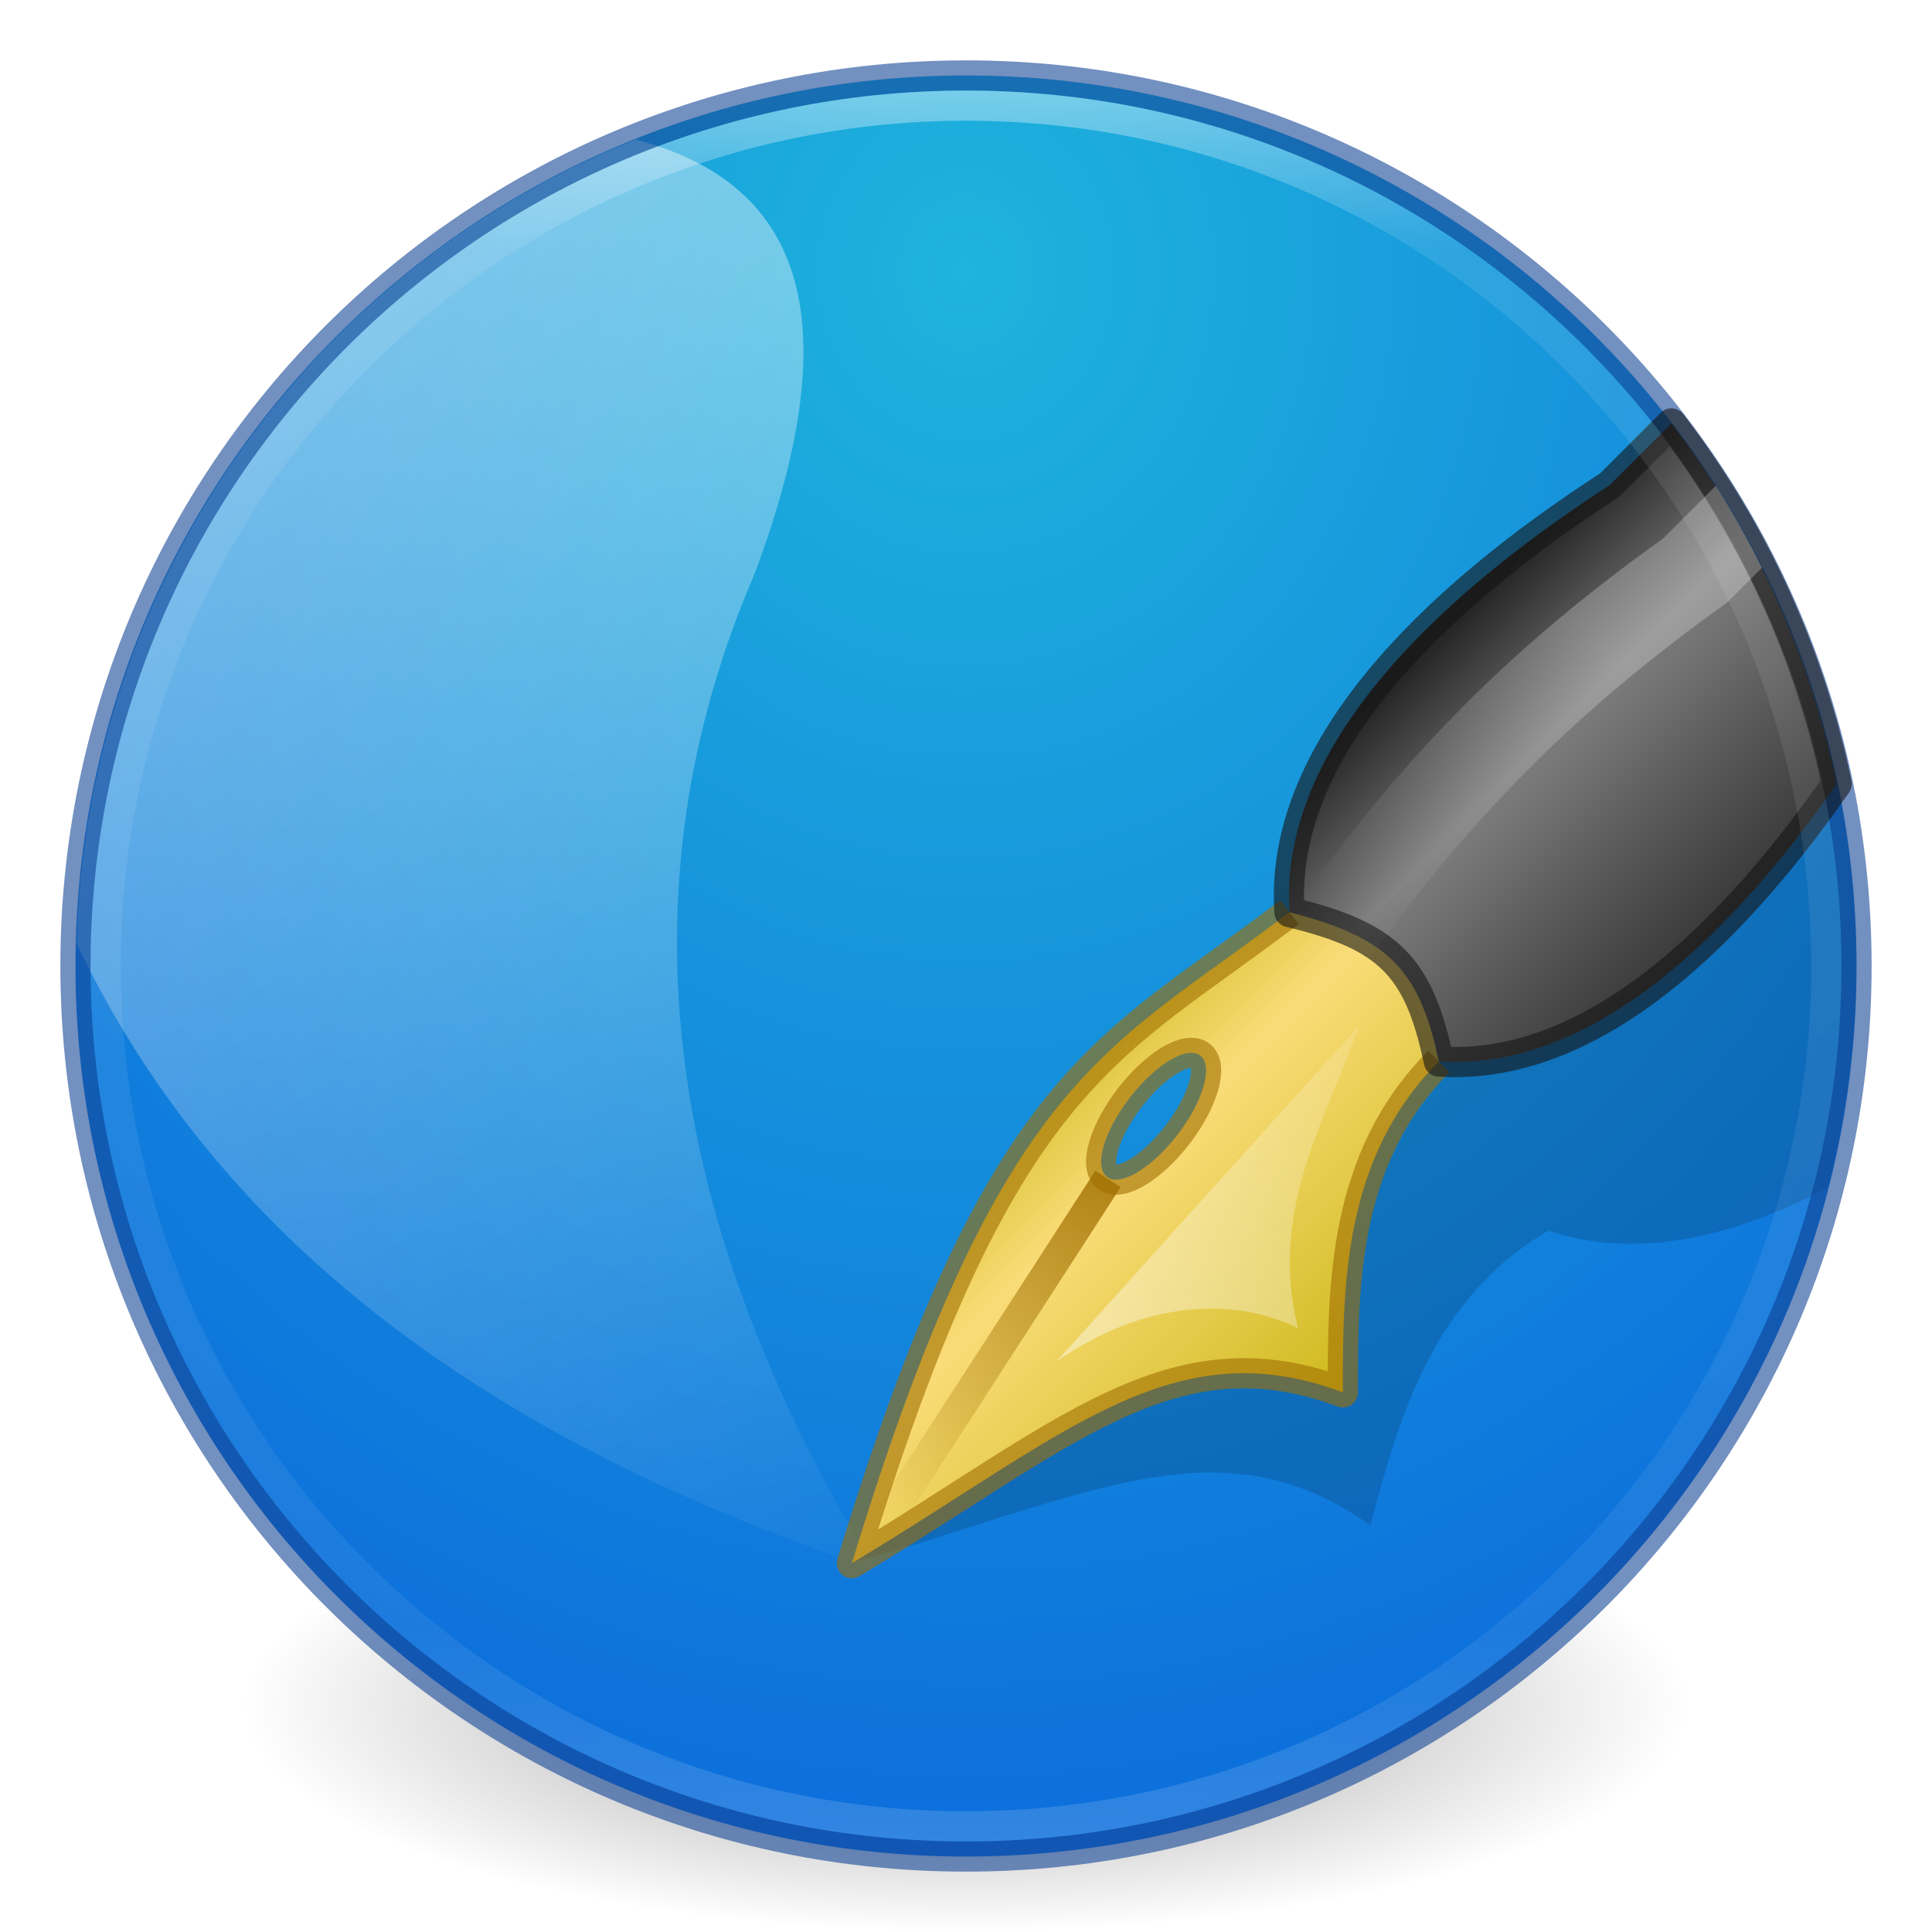
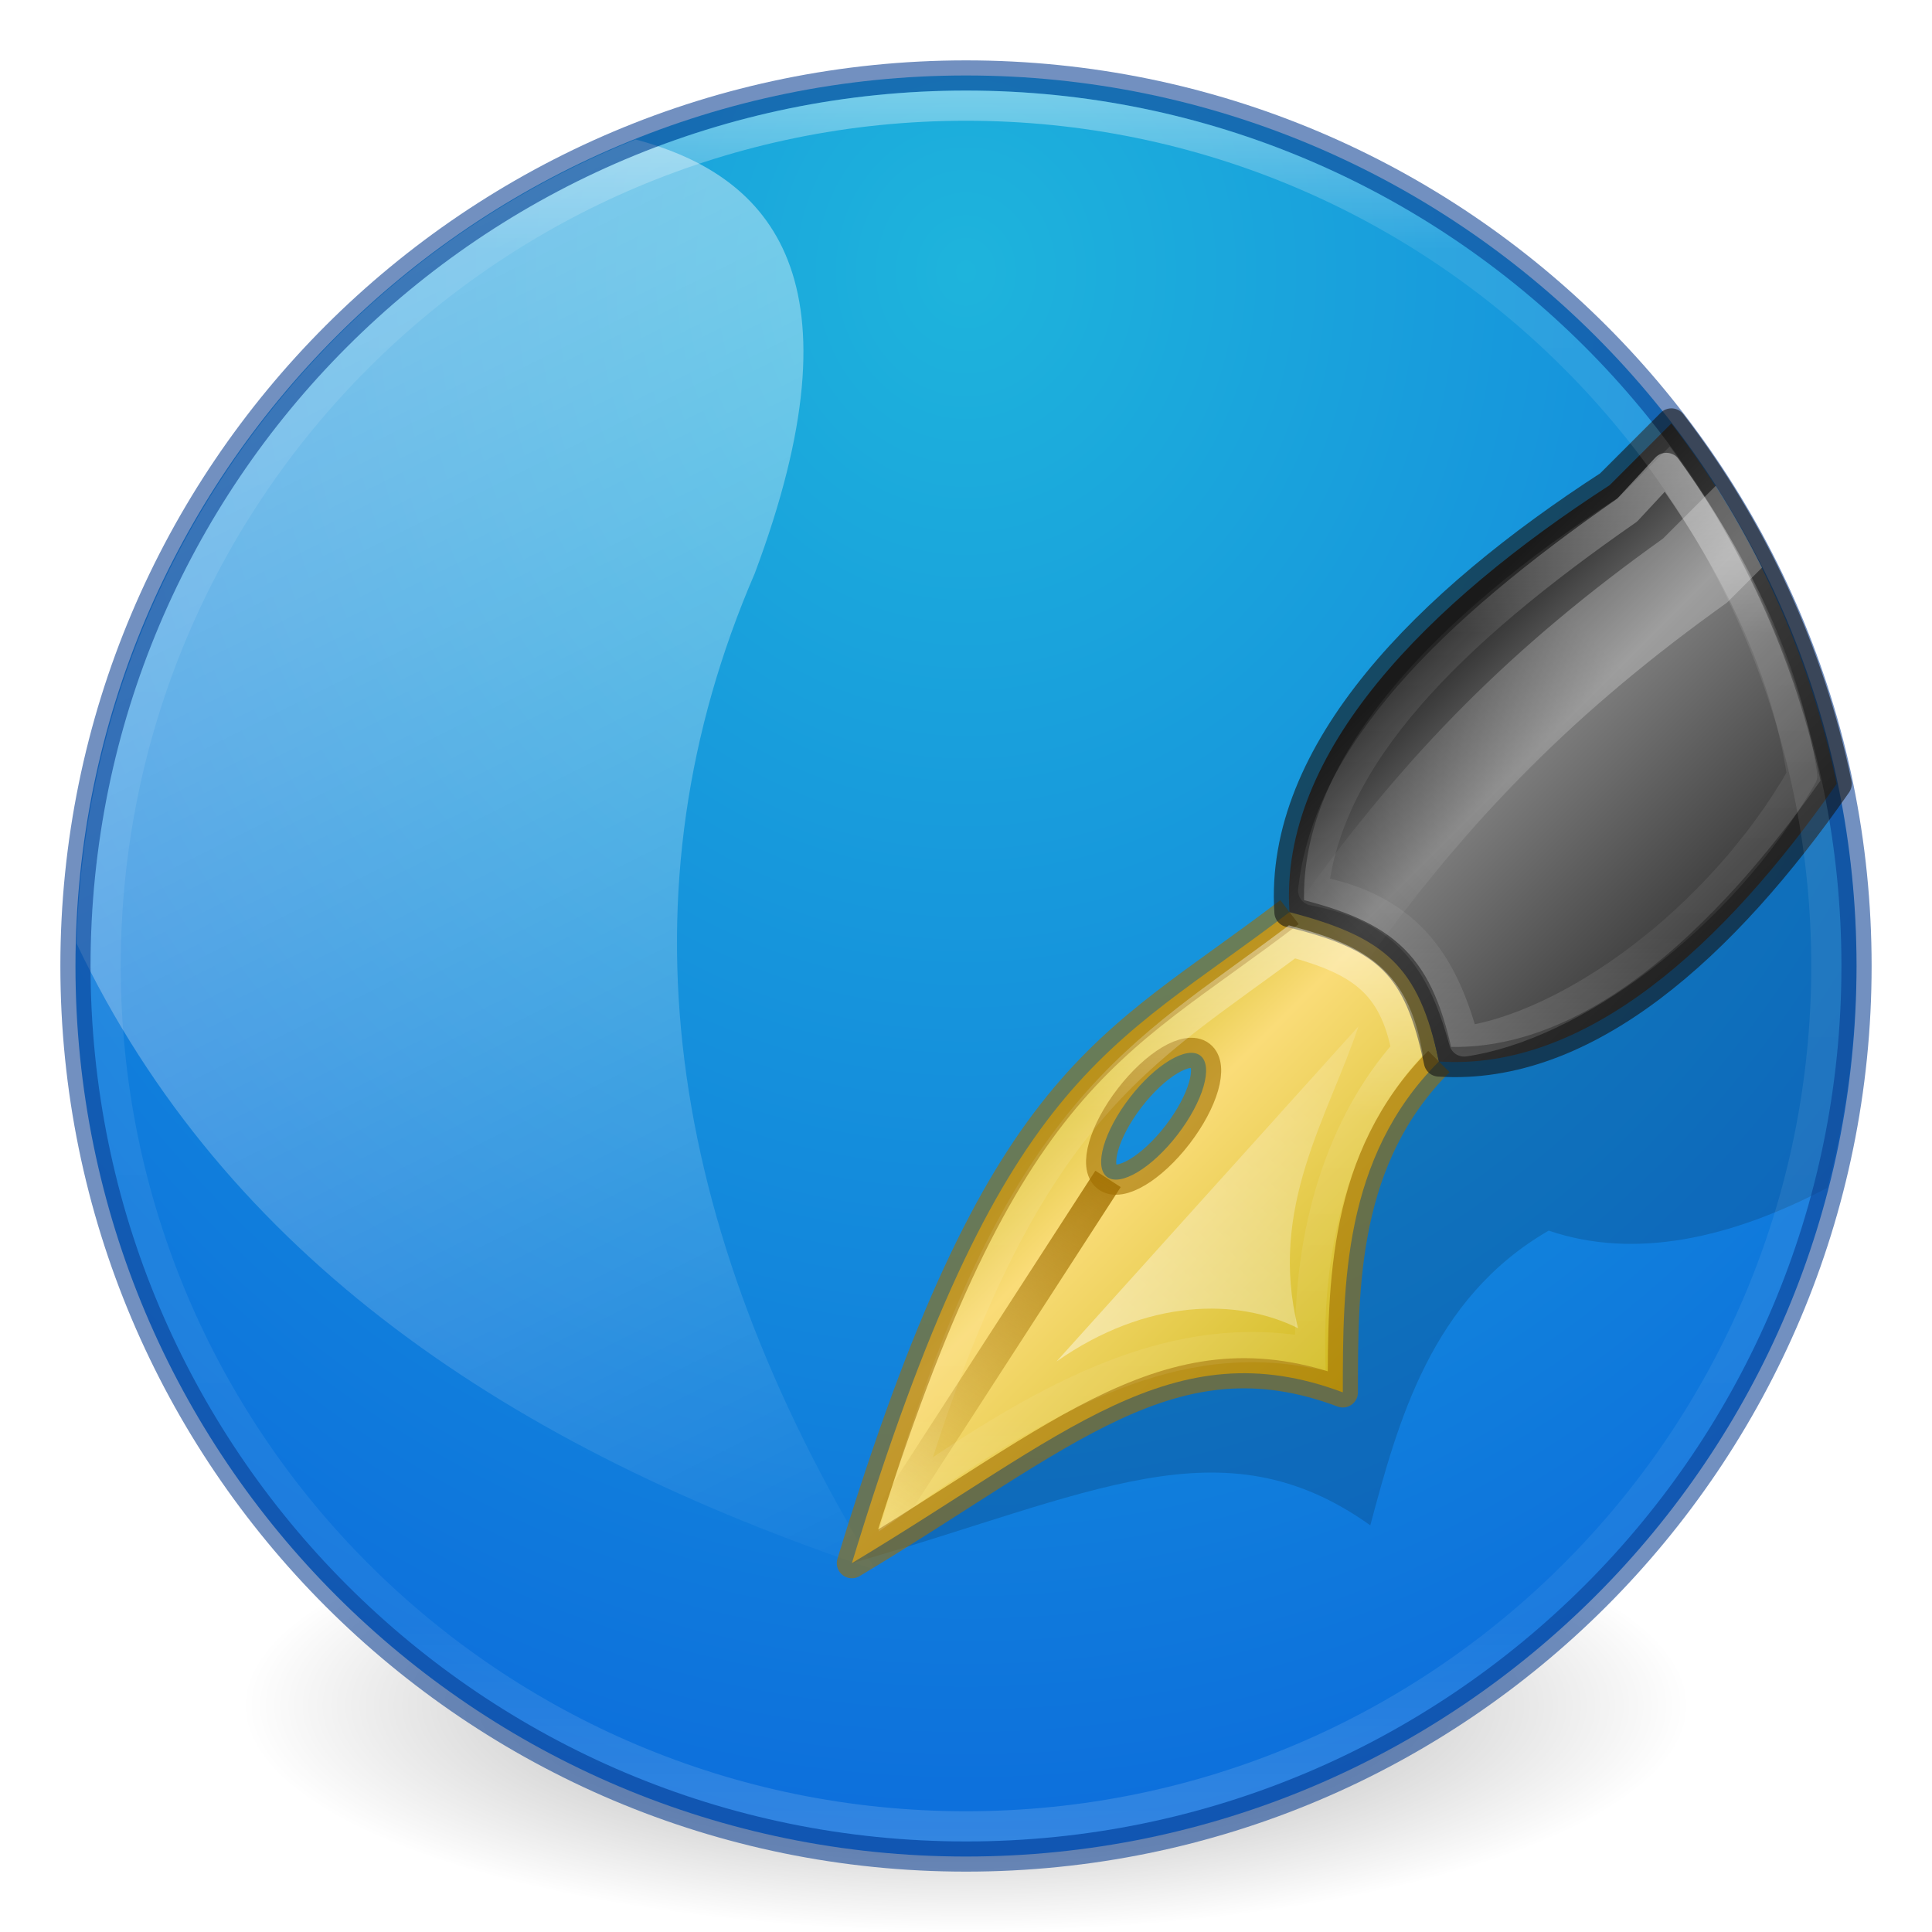
<svg xmlns="http://www.w3.org/2000/svg" xmlns:xlink="http://www.w3.org/1999/xlink" width="64" height="64" id="svg2" version="1.1">
  <defs id="defs4">
+     <linearGradient id="linearGradient4216">
+       <stop id="stop4218" offset="0" style="stop-color:#ffffff;stop-opacity:1;" />
+       <stop style="stop-color:#ffffff;stop-opacity:0.235;" offset="0.3" id="stop4220" />
+       <stop style="stop-color:#ffffff;stop-opacity:0.157;" offset="0.8" id="stop4222" />
+       <stop id="stop4224" offset="1" style="stop-color:#ffffff;stop-opacity:0.392;" />
+     </linearGradient>
    <linearGradient id="linearGradient4227">
      <stop style="stop-color:#a06e00;stop-opacity:1;" offset="0" id="stop4229" />
      <stop style="stop-color:#a06e00;stop-opacity:0;" offset="1" id="stop4231" />
    </linearGradient>
    <linearGradient id="linearGradient4207">
      <stop style="stop-color:#ffffff;stop-opacity:1;" offset="0" id="stop4209" />
      <stop style="stop-color:#ffffff;stop-opacity:0;" offset="1" id="stop4211" />
    </linearGradient>
    <linearGradient id="linearGradient4262">
      <stop style="stop-color:#c8b40f;stop-opacity:1" offset="0" id="stop4264" />
      <stop id="stop4270" offset="0.351" style="stop-color:#fadc78;stop-opacity:1" />
      <stop style="stop-color:#c8b40f;stop-opacity:1" offset="1" id="stop4266" />
    </linearGradient>
    <linearGradient id="linearGradient4250">
      <stop style="stop-color:#232323;stop-opacity:1" offset="0" id="stop4252" />
      <stop id="stop4258" offset="0.312" style="stop-color:#7d7d7d;stop-opacity:1" />
      <stop style="stop-color:#232323;stop-opacity:1" offset="1" id="stop4254" />
    </linearGradient>
    <linearGradient id="linearGradient4184">
      <stop style="stop-color:#ffffff;stop-opacity:1;" offset="0" id="stop4186" />
      <stop style="stop-color:#ffffff;stop-opacity:0;" offset="1" id="stop4188" />
    </linearGradient>
    <linearGradient id="linearGradient4177">
      <stop style="stop-color:#1eb4dc;stop-opacity:1" offset="0" id="stop4179" />
      <stop style="stop-color:#0a64dc;stop-opacity:1" offset="1" id="stop4181" />
    </linearGradient>
    <linearGradient id="linearGradient3965">
      <stop style="stop-color:#000000;stop-opacity:1;" offset="0" id="stop3967" />
      <stop style="stop-color:#000000;stop-opacity:0;" offset="1" id="stop3969" />
    </linearGradient>
    <linearGradient id="linearGradient3850">
      <stop id="stop3852" offset="0" style="stop-color:#2cc6fb;stop-opacity:1" />
      <stop id="stop3854" offset="1" style="stop-color:#2385f4;stop-opacity:1" />
    </linearGradient>
    <linearGradient id="linearGradient3796">
      <stop style="stop-color:#000000;stop-opacity:1;" offset="0" id="stop3798" />
      <stop style="stop-color:#000000;stop-opacity:0;" offset="1" id="stop3800" />
    </linearGradient>
    <linearGradient id="linearGradient3789">
      <stop style="stop-color:#000000;stop-opacity:0;" offset="0" id="stop3791" />
      <stop id="stop3797" offset="0.5" style="stop-color:#000000;stop-opacity:1;" />
      <stop style="stop-color:#000000;stop-opacity:0;" offset="1" id="stop3793" />
    </linearGradient>
    <linearGradient id="linearGradient3779">
      <stop style="stop-color:#fafafa;stop-opacity:1;" offset="0" id="stop3781" />
      <stop style="stop-color:#e1e1e1;stop-opacity:1;" offset="1" id="stop3783" />
    </linearGradient>
    <linearGradient id="linearGradient3767">
      <stop style="stop-color:#ffffff;stop-opacity:1;" offset="0" id="stop3769" />
      <stop id="stop3777" offset="0.09" style="stop-color:#ffffff;stop-opacity:0.235;" />
      <stop id="stop3775" offset="0.874" style="stop-color:#ffffff;stop-opacity:0.157;" />
      <stop style="stop-color:#ffffff;stop-opacity:0.392;" offset="1" id="stop3771" />
    </linearGradient>
    <radialGradient xlink:href="#linearGradient4177" id="radialGradient3791" cx="28.284" cy="16.321" fx="28.284" fy="16.321" r="28" gradientUnits="userSpaceOnUse" gradientTransform="matrix(5.9016086e-8,2.033898,-1.79661,2.1447804e-8,61.4301,-47.35719)" />
    <radialGradient xlink:href="#linearGradient3796" id="radialGradient3802" cx="32" cy="1044.862" fx="32" fy="1044.862" r="24" gradientTransform="matrix(1,0,0,0.3125,0,718.3428)" gradientUnits="userSpaceOnUse" />
    <linearGradient xlink:href="#linearGradient3767" id="linearGradient3814" x1="26.387" y1="3.548" x2="26.387" y2="60.502" gradientUnits="userSpaceOnUse" />
    <radialGradient xlink:href="#linearGradient3850" id="radialGradient3848" gradientUnits="userSpaceOnUse" gradientTransform="matrix(0,1,-1.009773,0,48.69533,-10.28139)" cx="42.281" cy="15.898" fx="42.281" fy="15.898" r="28" />
    <radialGradient xlink:href="#linearGradient3850" id="radialGradient3933" cx="7.5" cy="76.5" fx="7.5" fy="76.5" r="22.5" gradientUnits="userSpaceOnUse" />
    <radialGradient xlink:href="#linearGradient3850" id="radialGradient3946" gradientUnits="userSpaceOnUse" cx="7.5" cy="76.5" fx="7.5" fy="76.5" r="22.5" />
    <linearGradient xlink:href="#linearGradient3965" id="linearGradient3971" x1="32" y1="58" x2="32" y2="5.5" gradientUnits="userSpaceOnUse" />
    <radialGradient xlink:href="#linearGradient3850" id="radialGradient3987" gradientUnits="userSpaceOnUse" cx="7.5" cy="76.5" fx="7.5" fy="76.5" r="22.5" gradientTransform="matrix(1.177778,0,0,1.177778,23.16667,-58.09994)" />
    <radialGradient xlink:href="#linearGradient3850" id="radialGradient3806" cx="-45" cy="44" fx="-45" fy="44" r="25" gradientUnits="userSpaceOnUse" />
    <radialGradient xlink:href="#linearGradient3850" id="radialGradient3929" gradientUnits="userSpaceOnUse" cx="-45" cy="44" fx="-45" fy="44" r="25" />
    <linearGradient xlink:href="#linearGradient4184" id="linearGradient4190" x1="5" y1="4" x2="30" y2="54" gradientUnits="userSpaceOnUse" />
    <linearGradient xlink:href="#linearGradient4250" id="linearGradient4256" x1="24" y1="1048.862" x2="40" y2="1048.862" gradientUnits="userSpaceOnUse" gradientTransform="matrix(0.7071068,0.7071068,0.7071068,-0.7071068,-708.1343,742.8807)" />
    <linearGradient xlink:href="#linearGradient4262" id="linearGradient4268" x1="23" y1="33.75" x2="41" y2="33.75" gradientUnits="userSpaceOnUse" gradientTransform="matrix(0.7071068,0.7071068,0.7071068,-0.7071068,-9.256705,1032.365)" />
    <linearGradient xlink:href="#linearGradient4207" id="linearGradient4213" x1="36" y1="1048.362" x2="36" y2="1035.362" gradientUnits="userSpaceOnUse" gradientTransform="matrix(-0.7071068,-0.7071068,0.7071068,-0.7071068,-662.8795,788.1355)" />
    <linearGradient xlink:href="#linearGradient4227" id="linearGradient4233" x1="36" y1="1027.362" x2="32" y2="1011.362" gradientUnits="userSpaceOnUse" gradientTransform="matrix(-0.7071068,-0.7071068,0.7071068,-0.7071068,-662.8795,1776.498)" />
    <linearGradient xlink:href="#linearGradient4207" id="linearGradient4212" x1="30" y1="1039.362" x2="50" y2="1017.362" gradientUnits="userSpaceOnUse" />
+     <linearGradient xlink:href="#linearGradient4216" id="linearGradient4214" x1="52" y1="1003.362" x2="52" y2="1023.362" gradientUnits="userSpaceOnUse" />
+     <linearGradient xlink:href="#linearGradient4216" id="linearGradient4234" x1="39" y1="1019.362" x2="39" y2="1039.362" gradientUnits="userSpaceOnUse" />
  </defs>
  <g id="layer1" transform="translate(0,-988.3622)">
    <rect style="fill:url(#radialGradient3802);fill-opacity:1;stroke:none;opacity:0.4" id="rect3793" width="48" height="15" x="8" y="1037.362" />
    <path style="opacity:1;fill:url(#radialGradient3791);fill-opacity:1;stroke:none" id="path3013" d="m 60.107,32 a 28,28 0 0 1 -28,28 A 28,28 0 0 1 4.107,32 28,28 0 0 1 32.107,4 a 28,28 0 0 1 28,28 z" transform="matrix(1.053571,0,0,1.053571,-1.827168,986.648)" />
    <path style="fill:#000000;fill-opacity:1;fill-rule:evenodd;stroke:none;stroke-width:1px;stroke-linecap:butt;stroke-linejoin:miter;stroke-opacity:1;opacity:0.15" d="M 60.453 24.23 C 54.17 26.448 48.767 29.815 47.801 34.703 C 40.806 37.587 37.209 37.355 28.219 51.783 C 36.147 49.515 40.478 47.016 45.393 50.529 C 46.308 47.114 47.406 43.016 51.303 40.766 C 54.157 41.738 57.342 41.022 60.533 39.348 A 29.5 29.5 0 0 0 61.5 32 A 29.5 29.5 0 0 0 60.453 24.23 z M 43.111 38.342 C 43.287 38.328 43.439 38.348 43.555 38.402 C 43.621 38.433 43.677 38.476 43.719 38.531 C 44.054 38.97 43.425 40.015 42.312 40.865 C 41.2 41.716 40.026 42.051 39.691 41.611 C 39.356 41.173 39.983 40.126 41.096 39.275 C 41.826 38.717 42.583 38.382 43.111 38.342 z " transform="translate(0,988.3622)" id="path4205" />
    <path style="fill:url(#linearGradient4190);fill-rule:evenodd;stroke:none;stroke-width:1px;stroke-linecap:butt;stroke-linejoin:miter;stroke-opacity:1;fill-opacity:1;opacity:0.5" d="M 21.053 4.621 A 29.5 29.5 0 0 0 2.537 31.254 C 7.462 41.607 16.907 47.972 29 52 C 21.993 40.514 20.468 29.497 25 19 C 28.638 9.303 25.611 5.83 21.053 4.621 z " transform="translate(0,988.3622)" id="path4179" />
    <path transform="matrix(1.053571,0,0,1.053571,-1.827168,986.648)" d="m 60.107,32 a 28,28 0 0 1 -28,28 A 28,28 0 0 1 4.107,32 28,28 0 0 1 32.107,4 a 28,28 0 0 1 28,28 z" id="path3015" style="opacity:0.6;fill:none;fill-opacity:1;stroke:#144696;stroke-opacity:1;stroke-width:0.949;stroke-miterlimit:4;stroke-dasharray:none" />
    <path style="fill:url(#linearGradient4268);fill-opacity:1;fill-rule:evenodd;stroke:none;stroke-width:1px;stroke-linecap:butt;stroke-linejoin:miter;stroke-opacity:1" d="m 28.22,1040.143 c 7.071,-4.243 10.607,-7.778 16.263,-5.657 0,-3.535 0,-7.778 3.182,-10.96 C 47,1020.362 46,1018.362 42.716,1018.577 c -6.01,4.596 -9.546,5.303 -14.496,21.567 z m 8.448,-12.796 c -0.438,-0.337 -0.1,-1.509 0.754,-2.619 0.855,-1.11 1.902,-1.736 2.34,-1.398 0.438,0.337 0.1,1.509 -0.754,2.619 -0.855,1.11 -1.902,1.736 -2.34,1.398 z" id="path4224" />
    <path style="opacity:1;fill:url(#linearGradient4256);fill-opacity:1;stroke:none;stroke-width:1;stroke-linecap:butt;stroke-linejoin:round;stroke-miterlimit:4;stroke-dasharray:none;stroke-opacity:1" d="m 55.367,14.027 -2.045,2.045 C 47.312,19.961 42.361,24.912 42.715,30.215 45.886,31.046 47,32 47.666,35.164 c 4.879,0.325 9.446,-3.851 13.176,-9.199 -0.905,-4.34 -2.776,-8.42 -5.475,-11.938 z" transform="translate(0,988.3622)" id="rect4244" />
    <path id="path4214" d="m 42.716,1018.577 c -6.01,4.596 -9.546,5.303 -14.496,21.567 7.071,-4.243 10.607,-7.778 16.263,-5.657 0,-3.535 0,-7.778 3.182,-10.96 m -10.997,3.821 c -0.438,-0.337 -0.1,-1.509 0.754,-2.619 0.855,-1.11 1.902,-1.736 2.34,-1.398 0.438,0.337 0.1,1.509 -0.754,2.619 -0.855,1.11 -1.902,1.736 -2.34,1.398 z" style="opacity:0.6;fill:none;fill-opacity:1;fill-rule:evenodd;stroke:#a06e00;stroke-width:1px;stroke-linecap:butt;stroke-linejoin:round;stroke-opacity:1" />
    <path style="opacity:0.6;fill:none;fill-opacity:1;stroke:#141414;stroke-width:1;stroke-linecap:butt;stroke-linejoin:round;stroke-miterlimit:4;stroke-dasharray:none;stroke-opacity:1" d="m 55.367,14.027 -2.045,2.045 C 47.312,19.961 42.361,24.912 42.715,30.215 46,31 47,32 47.666,35.164 c 4.879,0.325 9.446,-3.851 13.176,-9.199 -0.905,-4.34 -2.776,-8.42 -5.475,-11.938 z" transform="translate(0,988.3622)" id="path4260" />
    <path style="opacity:0.25;fill:url(#linearGradient4213);fill-opacity:1;stroke:none;stroke-width:1;stroke-linecap:butt;stroke-linejoin:round;stroke-miterlimit:4;stroke-dasharray:none;stroke-opacity:1" d="M 56.84 16.09 L 55.09 17.84 C 50.14 21.375 46.604 24.912 43.068 29.861 L 45.191 31.982 C 48.727 27.033 52.261 23.497 57.211 19.961 L 58.371 18.801 A 29.5 29.5 0 0 0 56.84 16.09 z " transform="translate(0,988.3622)" id="rect4204" />
    <path style="fill:none;fill-rule:evenodd;stroke:url(#linearGradient4233);stroke-width:1px;stroke-linecap:butt;stroke-linejoin:miter;stroke-opacity:1" d="m 28.927,1039.436 7.778,-12.021" id="path4225" />
    <path transform="matrix(1.017857,0,0,1.017857,-0.6804871,987.7908)" d="m 60.107,32 a 28,28 0 0 1 -28,28 A 28,28 0 0 1 4.107,32 28,28 0 0 1 32.107,4 a 28,28 0 0 1 28,28 z" id="path3804" style="fill:none;fill-opacity:1;stroke:url(#linearGradient3814);stroke-opacity:1;stroke-width:0.982;stroke-miterlimit:4;stroke-dasharray:none;opacity:0.4" />
    <path style="fill:url(#linearGradient4212);fill-opacity:1;fill-rule:evenodd;stroke:none;stroke-width:1px;stroke-linecap:butt;stroke-linejoin:miter;stroke-opacity:1;opacity:0.6" d="m 45,1022.362 -10,11.1 c 3,-2.1 6,-2.1 8,-1.1 -1,-4 1,-7 2,-10 z" id="path4203" />
+     <path style="fill:none;fill-rule:evenodd;stroke:url(#linearGradient4214);stroke-width:1px;stroke-linecap:butt;stroke-linejoin:round;stroke-opacity:1;opacity:0.4" d="m 55.2,1003.862 -1.3,1.4 c -5.9,4.1 -9.9,8.1 -10.4,12.6 3.348,0.61 4.359,2.688 5,5 3.5,-0.5 8.433,-3.976 11.2,-8.8 -0.515,-3.482 -2.105,-6.875 -4.5,-10.2 z" id="path4206" />
+     <path style="fill:none;fill-rule:evenodd;stroke:url(#linearGradient4234);stroke-width:1px;stroke-linecap:butt;stroke-linejoin:miter;stroke-opacity:1;opacity:0.4" d="m 42.8,1019.562 c 2.247,0.612 3.363,1.347 3.8,3.6 -2.147,2.423 -3.269,5.915 -3.2,10 -4.4,-0.8 -8.4,1.2 -13.4,4.7 3.864,-12.856 7.86,-14.588 12.8,-18.3 z" id="path4226" />
  </g>
</svg>
